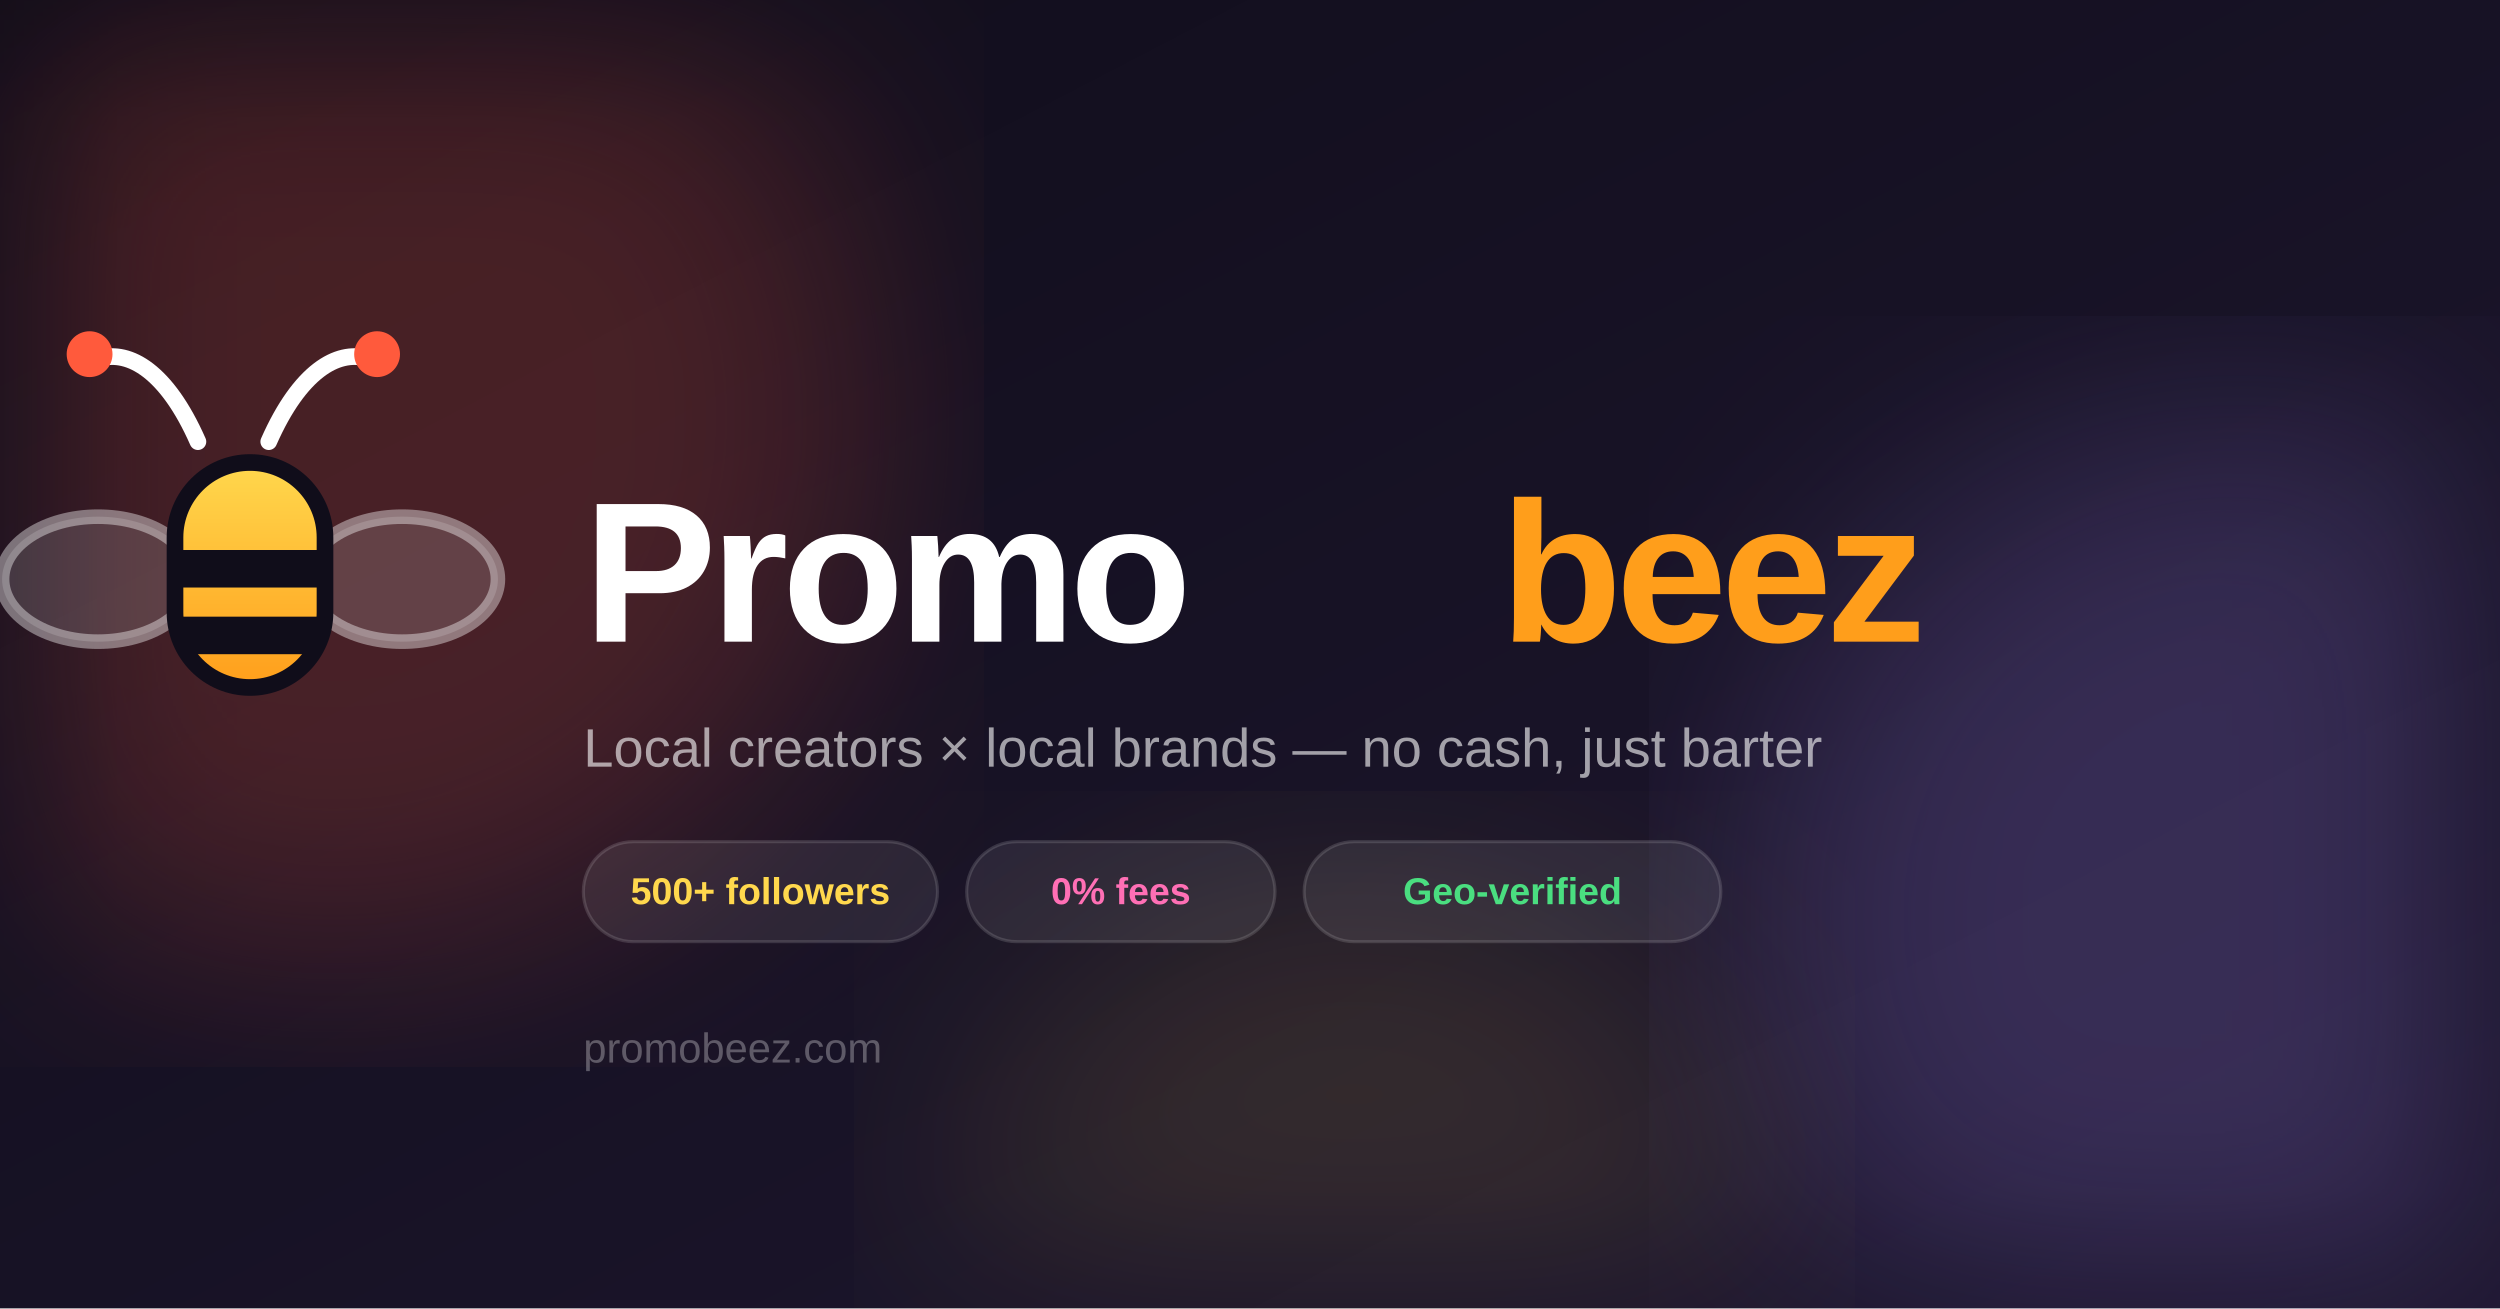
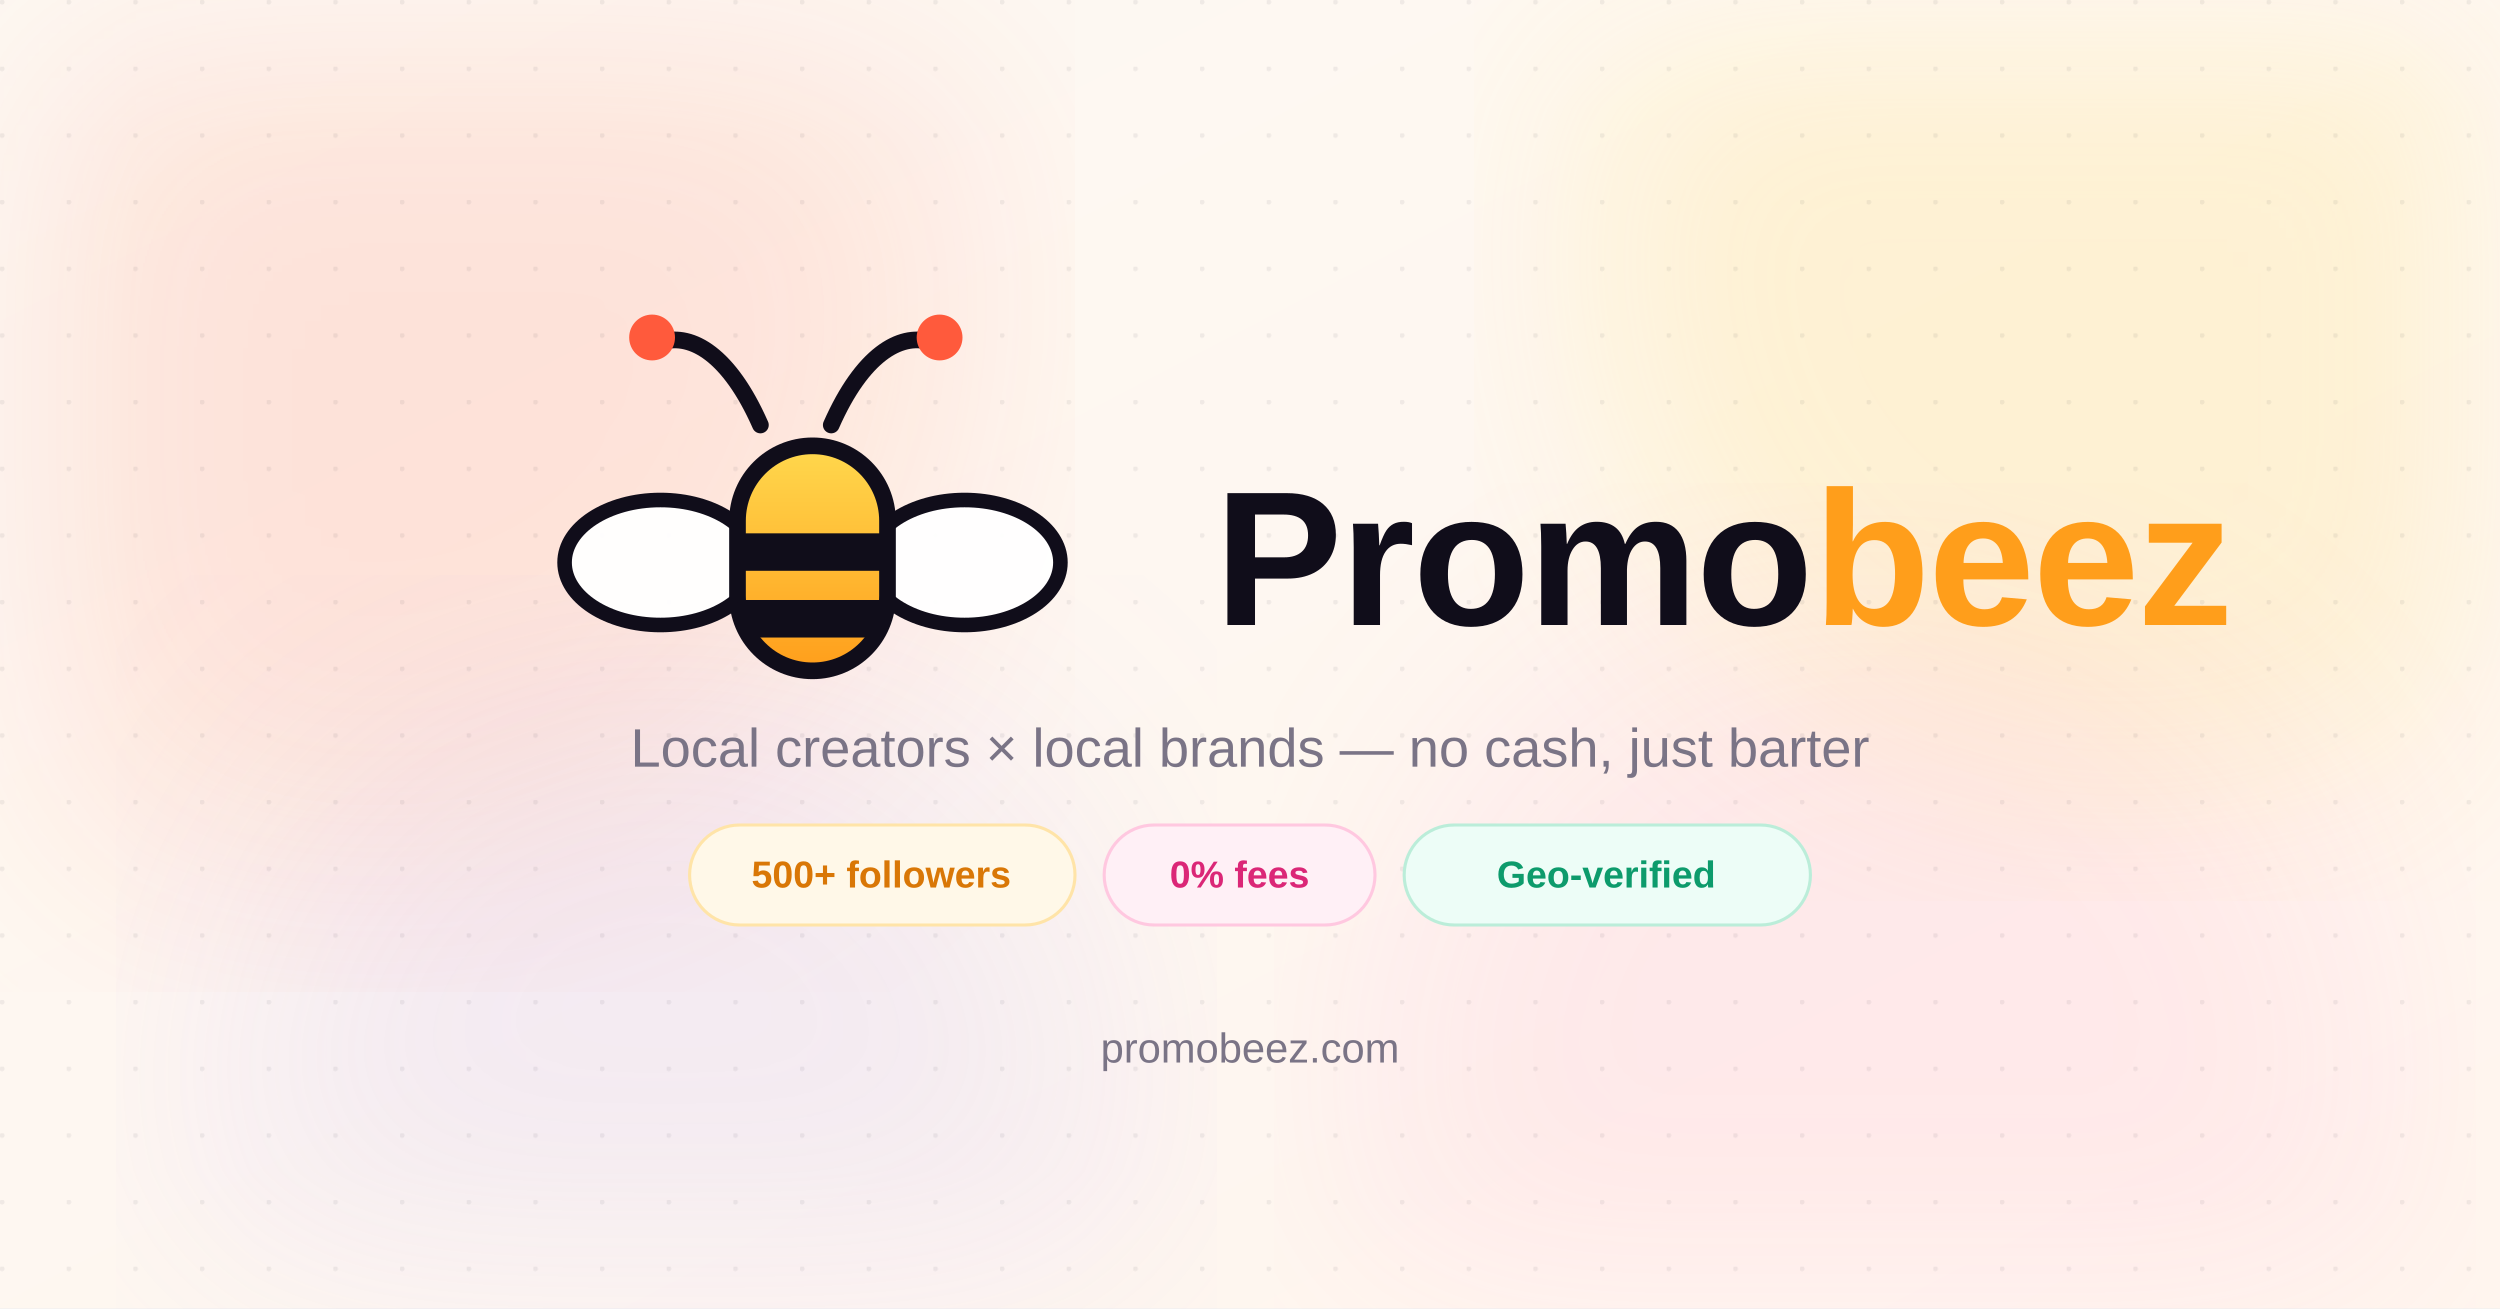
<svg xmlns="http://www.w3.org/2000/svg" viewBox="0 0 1200 628" width="1200" height="628">
  <defs>
-     <linearGradient id="bg" x1="0" y1="0" x2="1" y2="1">
-       <stop offset="0" stop-color="#100D1A" />
-       <stop offset="1" stop-color="#1E1730" />
+     <linearGradient id="hero" x1="0" y1="0" x2="1" y2="1">
+       <stop offset="0" stop-color="#FDF9F3" />
+       <stop offset="1" stop-color="#FFF5EE" />
    </linearGradient>
    <linearGradient id="beeBody" x1="0" y1="0" x2="0" y2="1">
      <stop offset="0" stop-color="#FFD84D" />
      <stop offset="1" stop-color="#FF9E1B" />
    </linearGradient>
-     <filter id="glow">
-       <feGaussianBlur stdDeviation="60" />
+     <clipPath id="bclip">
+       <rect x="306" y="214" width="72" height="108" rx="36" />
+     </clipPath>
+     <filter id="blur1">
+       <feGaussianBlur stdDeviation="70" />
    </filter>
-     <clipPath id="bclip2">
-       <rect x="84" y="222" width="72" height="108" rx="36" />
-     </clipPath>
+     <filter id="blur2">
+       <feGaussianBlur stdDeviation="55" />
+     </filter>
  </defs>
-   <rect width="1200" height="628" fill="url(#bg)" />
-   <circle cx="160" cy="200" r="260" fill="#FF5A3C" opacity=".22" filter="url(#glow)" />
-   <circle cx="1080" cy="440" r="240" fill="#A78BFA" opacity=".2" filter="url(#glow)" />
-   <circle cx="650" cy="620" r="200" fill="#FFD84D" opacity=".12" filter="url(#glow)" />
-   <path d="M95 212 C80 178 62 168 48 172" stroke="#fff" stroke-width="8" stroke-linecap="round" fill="none" />
-   <path d="M129 212 C144 178 162 168 176 172" stroke="#fff" stroke-width="8" stroke-linecap="round" fill="none" />
-   <circle cx="43" cy="170" r="11" fill="#FF5A3C" />
-   <circle cx="181" cy="170" r="11" fill="#FF5A3C" />
-   <ellipse cx="47" cy="278" rx="46" ry="30" fill="#fff" fill-opacity=".15" stroke="#fff" stroke-opacity=".4" stroke-width="7" />
-   <ellipse cx="193" cy="278" rx="46" ry="30" fill="#fff" fill-opacity=".15" stroke="#fff" stroke-opacity=".4" stroke-width="7" />
-   <rect x="84" y="222" width="72" height="108" rx="36" fill="url(#beeBody)" stroke="#100D1A" stroke-width="8" />
-   <g clip-path="url(#bclip2)">
-     <rect x="80" y="264" width="80" height="18" fill="#100D1A" />
-     <rect x="80" y="296" width="80" height="18" fill="#100D1A" />
+   <rect width="1200" height="628" fill="url(#hero)" />
+   <circle cx="180" cy="140" r="280" fill="#FF5A3C" opacity=".14" filter="url(#blur1)" />
+   <circle cx="1020" cy="120" r="260" fill="#FFD84D" opacity=".18" filter="url(#blur2)" />
+   <circle cx="320" cy="540" r="220" fill="#A78BFA" opacity=".12" filter="url(#blur1)" />
+   <circle cx="900" cy="520" r="240" fill="#FF6FB5" opacity=".10" filter="url(#blur2)" />
+   <pattern id="dots" x="0" y="0" width="32" height="32" patternUnits="userSpaceOnUse">
+     <circle cx="1" cy="1" r="1.2" fill="#100D1A" opacity=".06" />
+   </pattern>
+   <rect width="1200" height="628" fill="url(#dots)" />
+   <g transform="translate(48, 0)">
+     <path d="M317 204 C302 170 284 160 270 164" stroke="#100D1A" stroke-width="8" stroke-linecap="round" fill="none" />
+     <path d="M351 204 C366 170 384 160 398 164" stroke="#100D1A" stroke-width="8" stroke-linecap="round" fill="none" />
+     <circle cx="265" cy="162" r="11" fill="#FF5A3C" />
+     <circle cx="403" cy="162" r="11" fill="#FF5A3C" />
+     <ellipse cx="269" cy="270" rx="46" ry="30" fill="#fff" fill-opacity=".95" stroke="#100D1A" stroke-width="7" />
+     <ellipse cx="415" cy="270" rx="46" ry="30" fill="#fff" fill-opacity=".95" stroke="#100D1A" stroke-width="7" />
+     <rect x="306" y="214" width="72" height="108" rx="36" fill="url(#beeBody)" stroke="#100D1A" stroke-width="8" />
+     <g clip-path="url(#bclip)">
+       <rect x="302" y="256" width="80" height="18" fill="#100D1A" />
+       <rect x="302" y="288" width="80" height="18" fill="#100D1A" />
+     </g>
+     <text x="535" y="300" font-family="'Clash Display','Helvetica Neue',Arial,sans-serif" font-size="92" font-weight="700" letter-spacing="-1" fill="#100D1A">Promo<tspan fill="#FF9E1B">beez</tspan>
+     </text>
  </g>
-   <text x="280" y="308" font-family="'Clash Display','Helvetica Neue',Arial,sans-serif" font-size="96" font-weight="700" letter-spacing="-3" fill="#fff">Promo</text>
-   <text x="720" y="308" font-family="'Clash Display','Helvetica Neue',Arial,sans-serif" font-size="96" font-weight="700" letter-spacing="-3" fill="#FF9E1B">beez</text>
-   <text x="280" y="368" font-family="'General Sans','Helvetica Neue',Arial,sans-serif" font-size="26" font-weight="500" fill="rgba(255,255,255,.6)">Local creators × local brands — no cash, just barter</text>
-   <rect x="280" y="404" width="170" height="48" rx="24" fill="rgba(255,255,255,.08)" stroke="rgba(255,255,255,.14)" stroke-width="1.5" />
-   <text x="365" y="434" font-family="'General Sans','Helvetica Neue',Arial,sans-serif" font-size="18" font-weight="600" fill="#FFD84D" text-anchor="middle">500+ followers</text>
-   <rect x="464" y="404" width="148" height="48" rx="24" fill="rgba(255,255,255,.08)" stroke="rgba(255,255,255,.14)" stroke-width="1.5" />
-   <text x="538" y="434" font-family="'General Sans','Helvetica Neue',Arial,sans-serif" font-size="18" font-weight="600" fill="#FF6FB5" text-anchor="middle">0% fees</text>
-   <rect x="626" y="404" width="200" height="48" rx="24" fill="rgba(255,255,255,.08)" stroke="rgba(255,255,255,.14)" stroke-width="1.5" />
-   <text x="726" y="434" font-family="'General Sans','Helvetica Neue',Arial,sans-serif" font-size="18" font-weight="600" fill="#4ADE80" text-anchor="middle">Geo-verified</text>
-   <text x="280" y="510" font-family="'General Sans','Helvetica Neue',Arial,sans-serif" font-size="20" font-weight="500" fill="rgba(255,255,255,.3)">promobeez.com</text>
+   <text x="600" y="368" font-family="'General Sans','Helvetica Neue',Arial,sans-serif" font-size="26" font-weight="500" fill="#7A7486" text-anchor="middle">Local creators × local brands — no cash, just barter</text>
+   <rect x="331" y="396" width="185" height="48" rx="24" fill="#FFF8E8" stroke="#FFE4A8" stroke-width="1.5" />
+   <text x="423" y="426" font-family="'General Sans','Helvetica Neue',Arial,sans-serif" font-size="18" font-weight="600" fill="#D97706" text-anchor="middle">500+ followers</text>
+   <rect x="530" y="396" width="130" height="48" rx="24" fill="#FFF0F6" stroke="#FFC8E0" stroke-width="1.5" />
+   <text x="595" y="426" font-family="'General Sans','Helvetica Neue',Arial,sans-serif" font-size="18" font-weight="600" fill="#DB2777" text-anchor="middle">0% fees</text>
+   <rect x="674" y="396" width="195" height="48" rx="24" fill="#EDFDF7" stroke="#BBEDD9" stroke-width="1.5" />
+   <text x="771" y="426" font-family="'General Sans','Helvetica Neue',Arial,sans-serif" font-size="18" font-weight="600" fill="#0D9B6C" text-anchor="middle">Geo-verified</text>
+   <text x="600" y="510" font-family="'General Sans','Helvetica Neue',Arial,sans-serif" font-size="20" font-weight="500" fill="#7A7486" text-anchor="middle">promobeez.com</text>
</svg>
